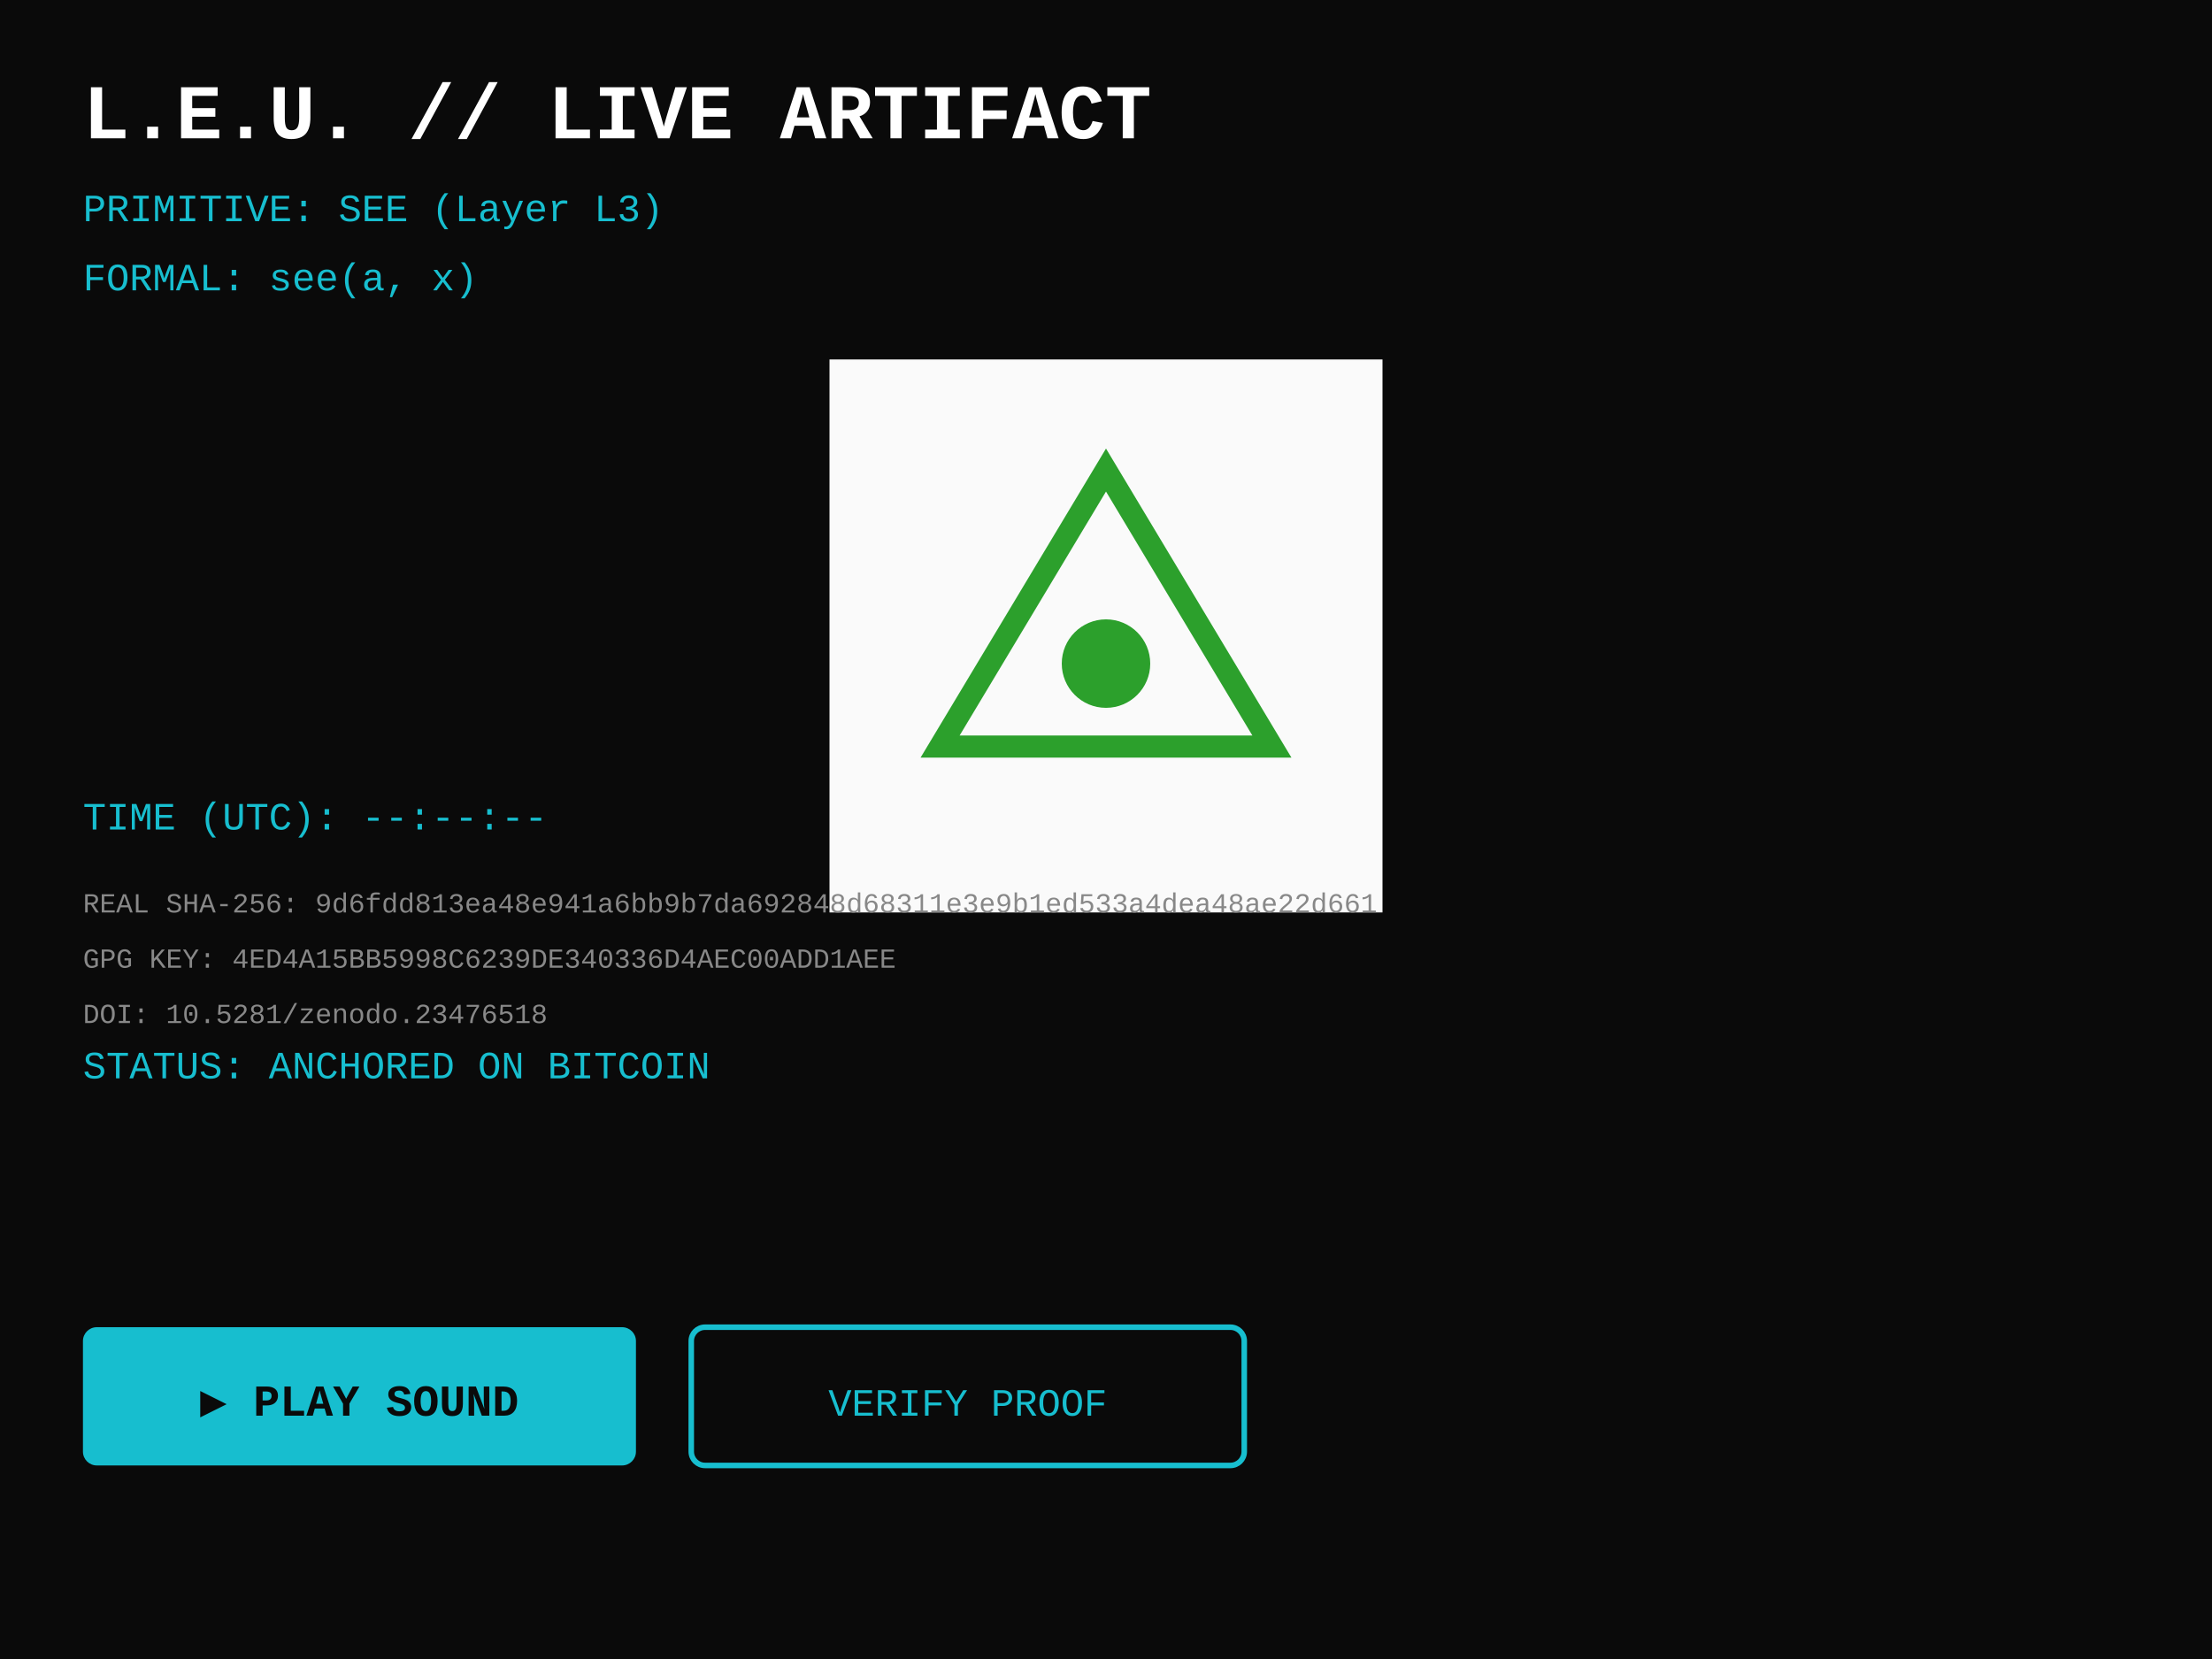
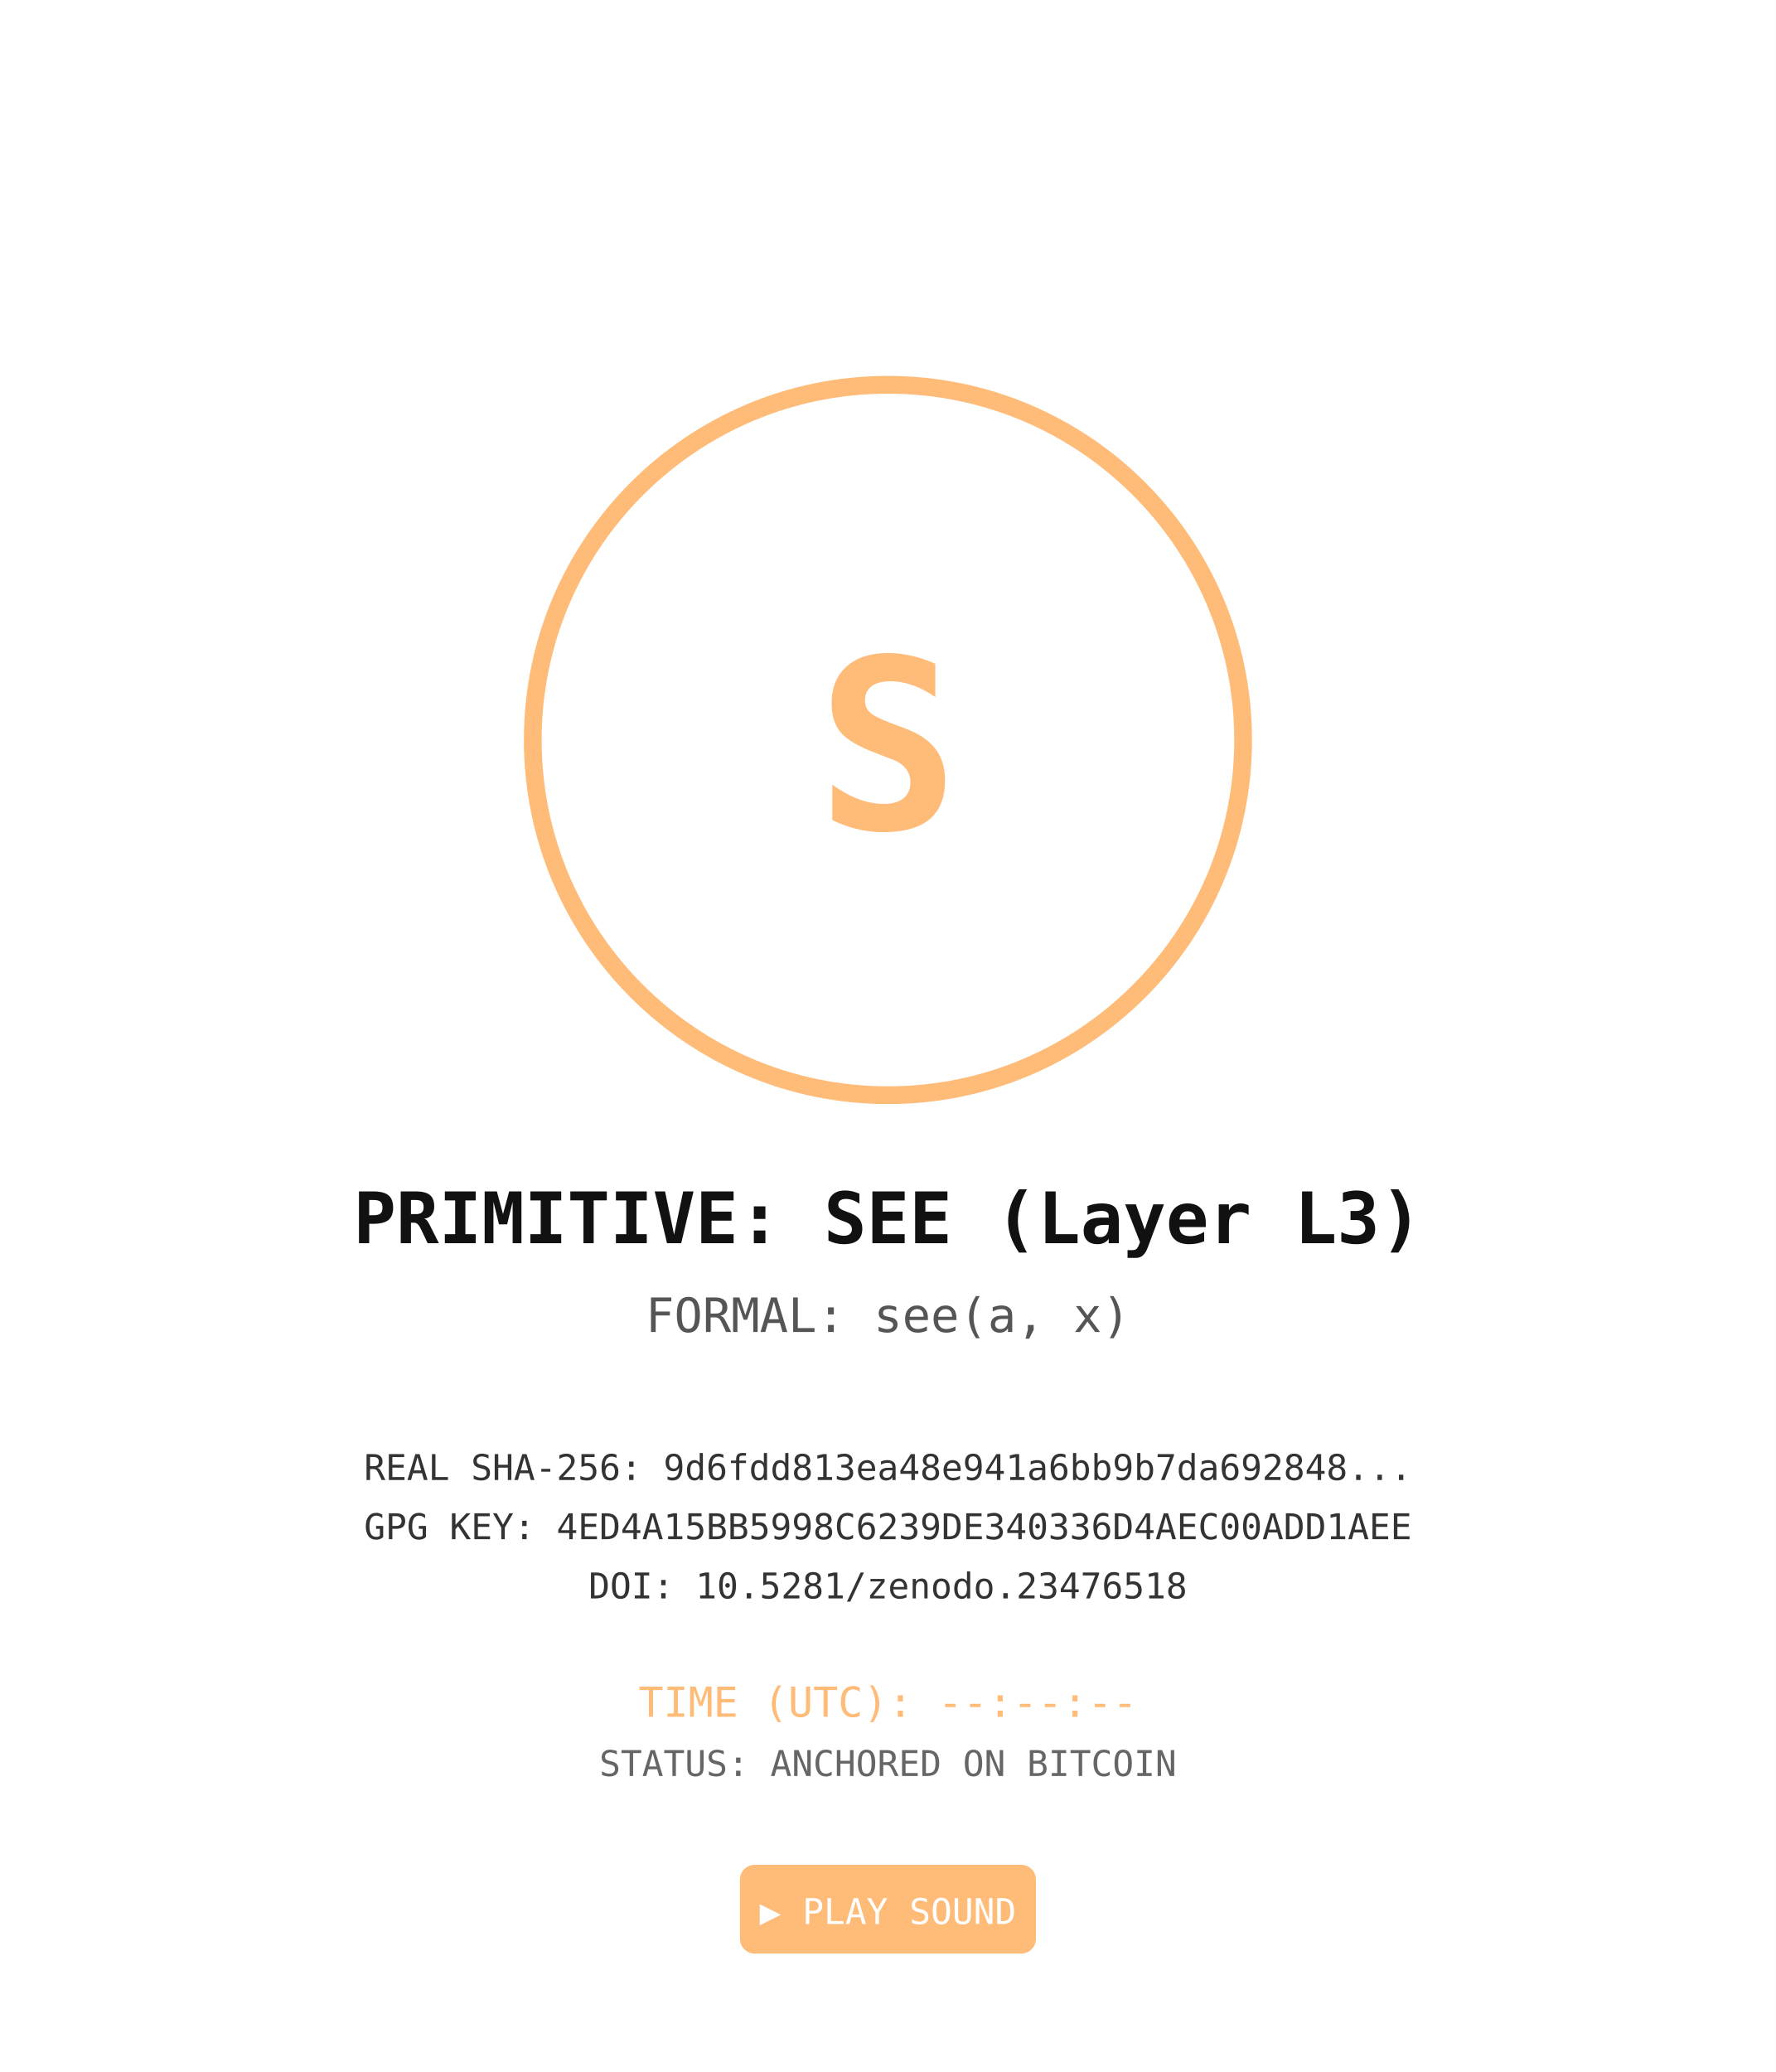
- <svg xmlns="http://www.w3.org/2000/svg" width="800" height="600" viewBox="0 0 800 600">
-   <rect width="100%" height="100%" fill="#0a0a0a" />
-   <style>
-     .hud { font-family: 'Courier New', monospace; fill: #17becf; font-size: 14px; }
-     .title { font-family: 'Courier New', monospace; fill: #ffffff; font-size: 28px; font-weight: bold; }
-     .hash { font-family: 'Courier New', monospace; fill: #888; font-size: 10px; }
-     .btn { cursor: pointer; }
-     .btn:hover { opacity: 0.8; }
- </style>
-   <text x="30" y="50" class="title">L.E.U. // LIVE ARTIFACT</text>
-   <text x="30" y="80" class="hud">PRIMITIVE: SEE (Layer L3)</text>
-   <text x="30" y="105" class="hud">FORMAL: see(a, x)</text>
-   <g transform="translate(300.0, 130.0) scale(2)">
-     <defs>
-       <marker id="arrow" markerWidth="10" markerHeight="10" refX="9" refY="3" orient="auto">
-         <polygon points="0 0, 10 3, 0 6" fill="#d62728" />
-       </marker>
-     </defs>
-     <rect width="100" height="100" fill="#fafafa" />
-     <polygon points="50,20 80,70 20,70" fill="none" stroke="#2ca02c" stroke-width="4" />
-     <circle cx="50" cy="55" r="8" fill="#2ca02c" />
-   </g>
-   <text x="30" y="300" class="hud">TIME (UTC): <tspan id="clock">--:--:--</tspan>
+ <svg xmlns="http://www.w3.org/2000/svg" width="600" height="700" viewBox="0 0 600 700">
+   <rect width="100%" height="100%" fill="#ffffff" />
+   <circle cx="300" cy="250" r="120" fill="none" stroke="#ffbb78" stroke-width="6" />
+   <text x="300" y="280" font-family="monospace" font-size="80" fill="#ffbb78" text-anchor="middle" font-weight="bold">S</text>
+   <text x="300" y="420" font-family="monospace" font-size="24" fill="#111" text-anchor="middle" font-weight="bold">PRIMITIVE: SEE (Layer L3)</text>
+   <text x="300" y="450" font-family="monospace" font-size="16" fill="#555" text-anchor="middle">FORMAL: see(a, x)</text>
+   <text x="300" y="500" font-family="monospace" font-size="12" fill="#333" text-anchor="middle">REAL SHA-256: 9d6fdd813ea48e941a6bb9b7da692848...</text>
+   <text x="300" y="520" font-family="monospace" font-size="12" fill="#333" text-anchor="middle">GPG KEY: 4ED4A15BB5998C6239DE340336D4AEC00ADD1AEE</text>
+   <text x="300" y="540" font-family="monospace" font-size="12" fill="#333" text-anchor="middle">DOI: 10.5281/zenodo.23476518</text>
+   <text x="300" y="580" font-family="monospace" font-size="14" fill="#ffbb78" text-anchor="middle">TIME (UTC): <tspan id="clock">--:--:--</tspan>
  </text>
-   <text x="30" y="330" class="hash">REAL SHA-256: 9d6fdd813ea48e941a6bb9b7da692848d68311e3e9b1ed533a4dea48ae22d661</text>
-   <text x="30" y="350" class="hash">GPG KEY: 4ED4A15BB5998C6239DE340336D4AEC00ADD1AEE</text>
-   <text x="30" y="370" class="hash">DOI: 10.5281/zenodo.23476518</text>
-   <text x="30" y="390" class="hud">STATUS: ANCHORED ON BITCOIN</text>
-   <g class="btn">
-     <rect x="30" y="480" width="200" height="50" fill="#17becf" rx="5" />
-     <text x="130" y="512" font-family="'Courier New', monospace" fill="#0a0a0a" font-size="16" text-anchor="middle" font-weight="bold">▶ PLAY SOUND</text>
-   </g>
-   <g class="btn">
-     <rect x="250" y="480" width="200" height="50" fill="none" stroke="#17becf" stroke-width="2" rx="5" />
-     <text x="350" y="512" font-family="'Courier New', monospace" fill="#17becf" font-size="14" text-anchor="middle">VERIFY PROOF</text>
+   <text x="300" y="600" font-family="monospace" font-size="12" fill="#666" text-anchor="middle">STATUS: ANCHORED ON BITCOIN</text>
+   <g transform="translate(250, 630)" style="cursor:pointer;">
+     <rect width="100" height="30" fill="#ffbb78" rx="5" />
+     <text x="50" y="20" font-family="monospace" font-size="12" fill="#fff" text-anchor="middle">▶ PLAY SOUND</text>
  </g>
</svg>
